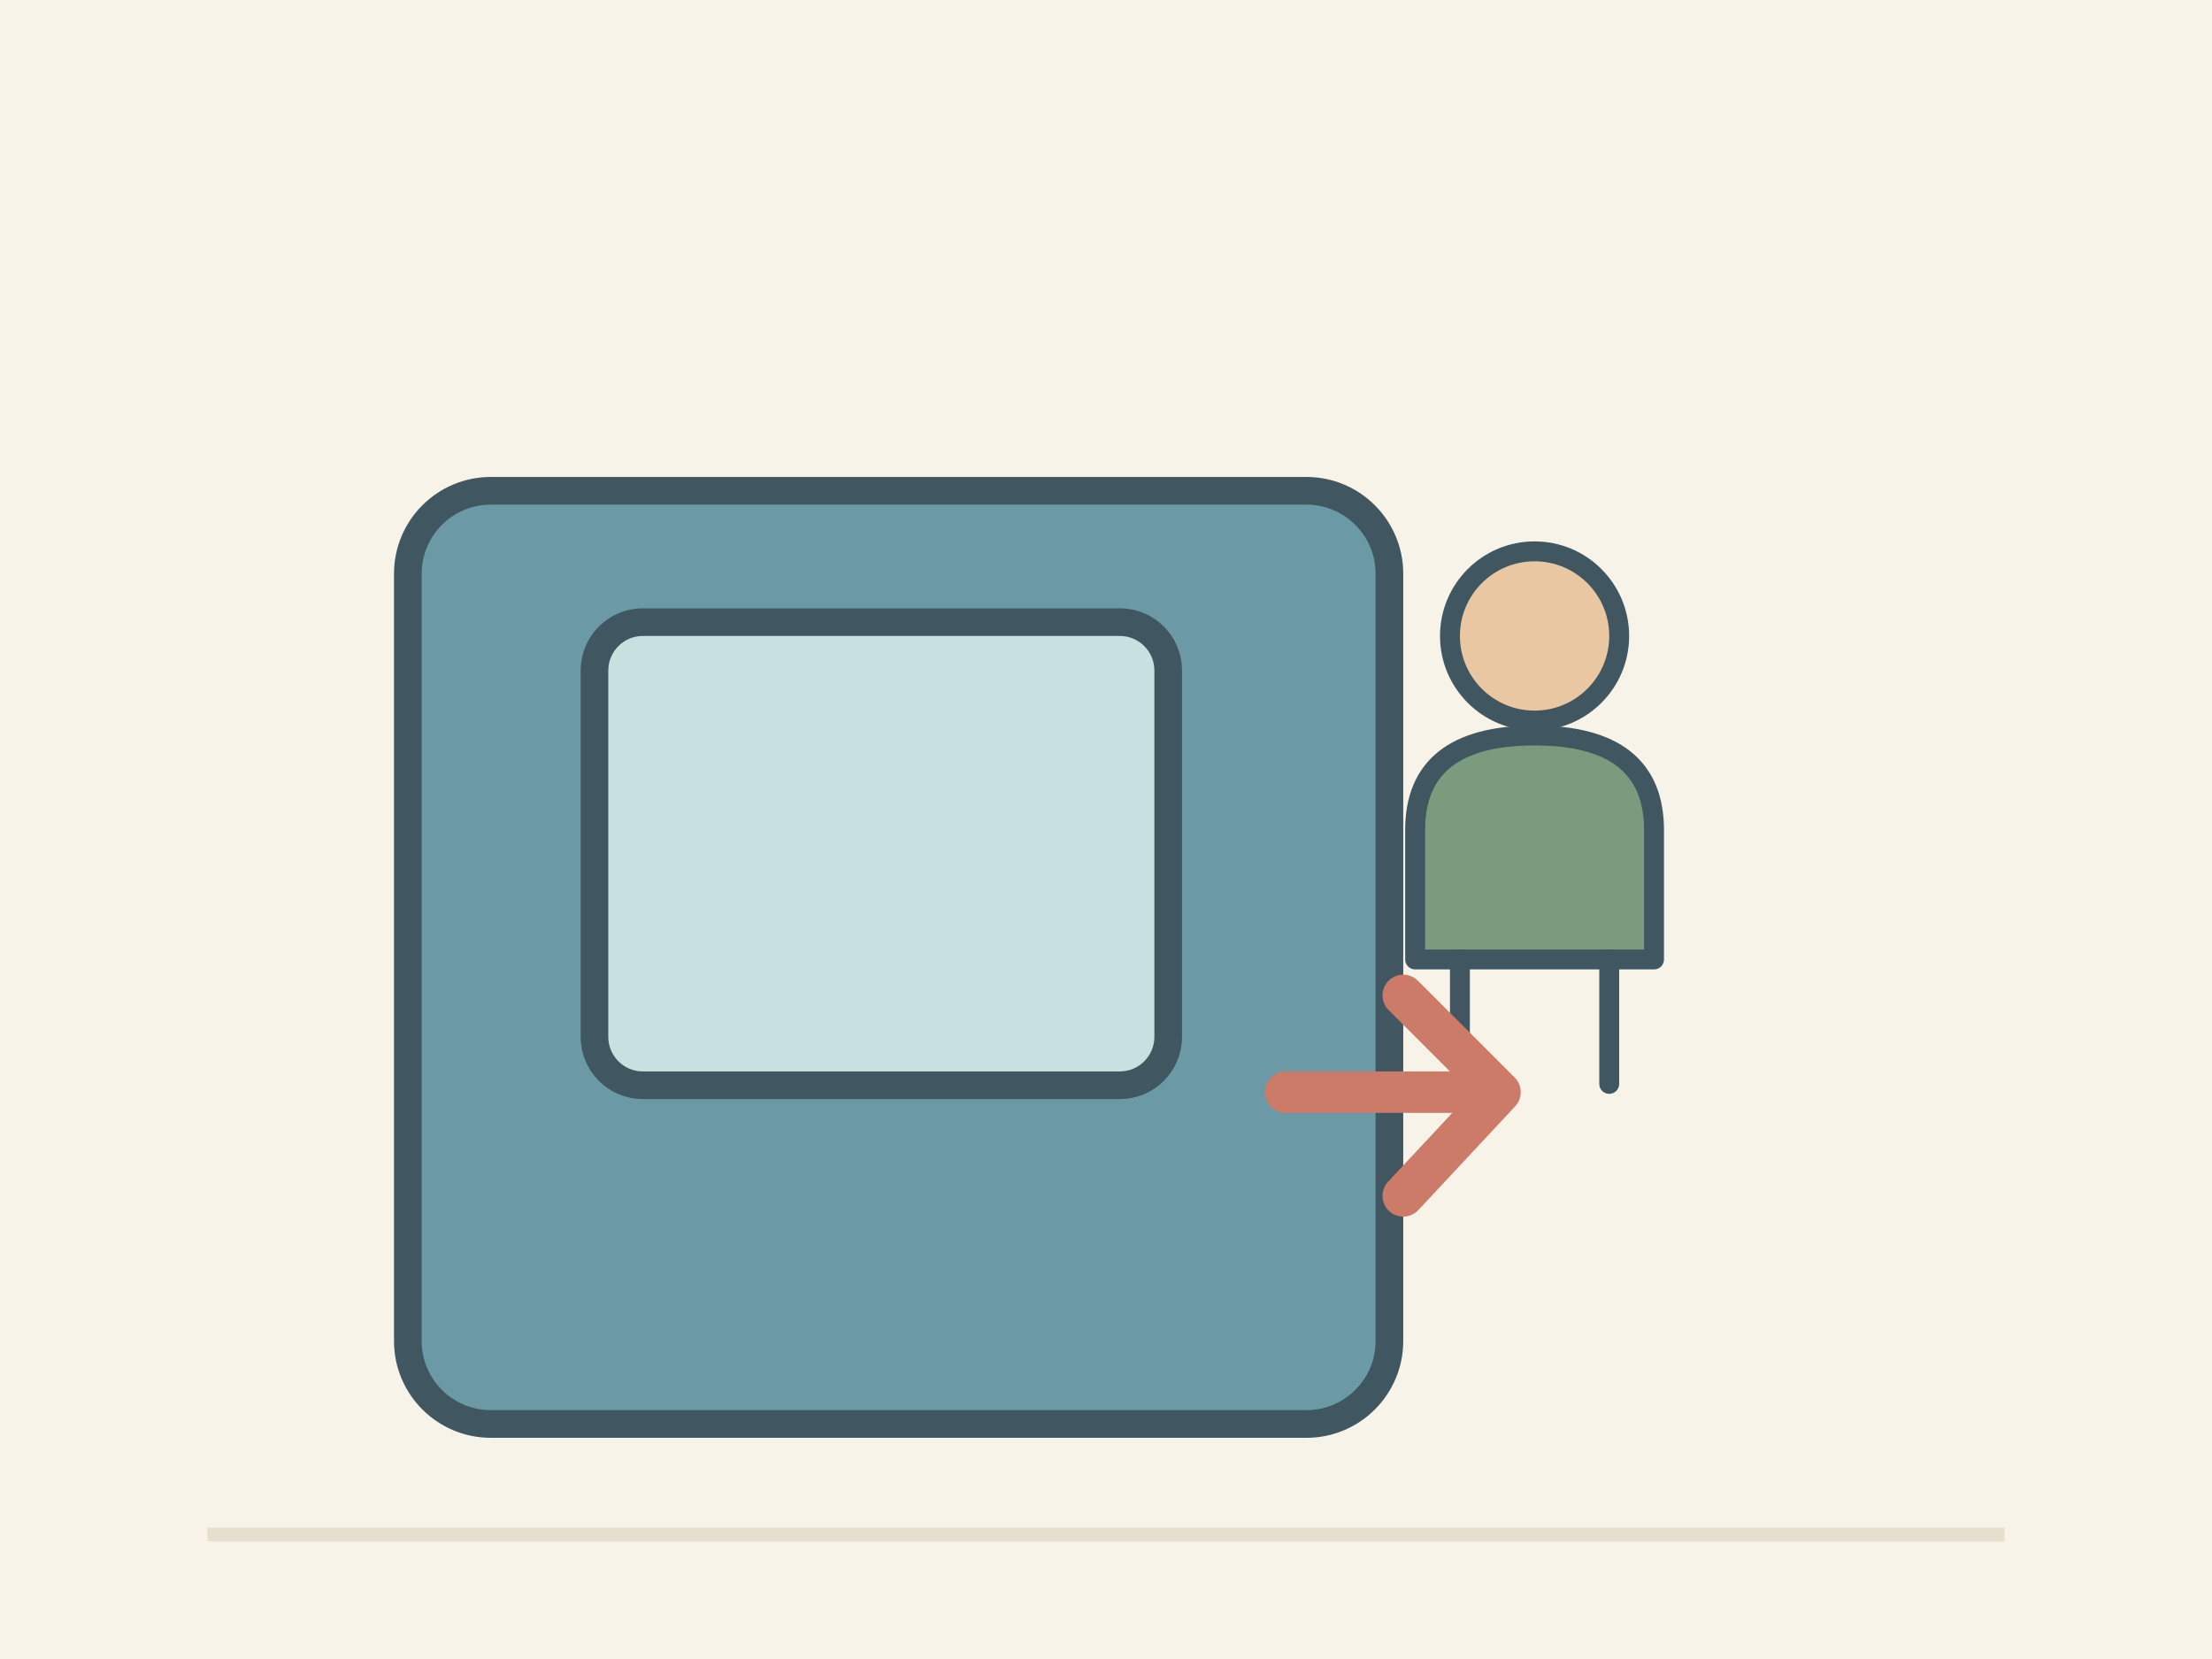
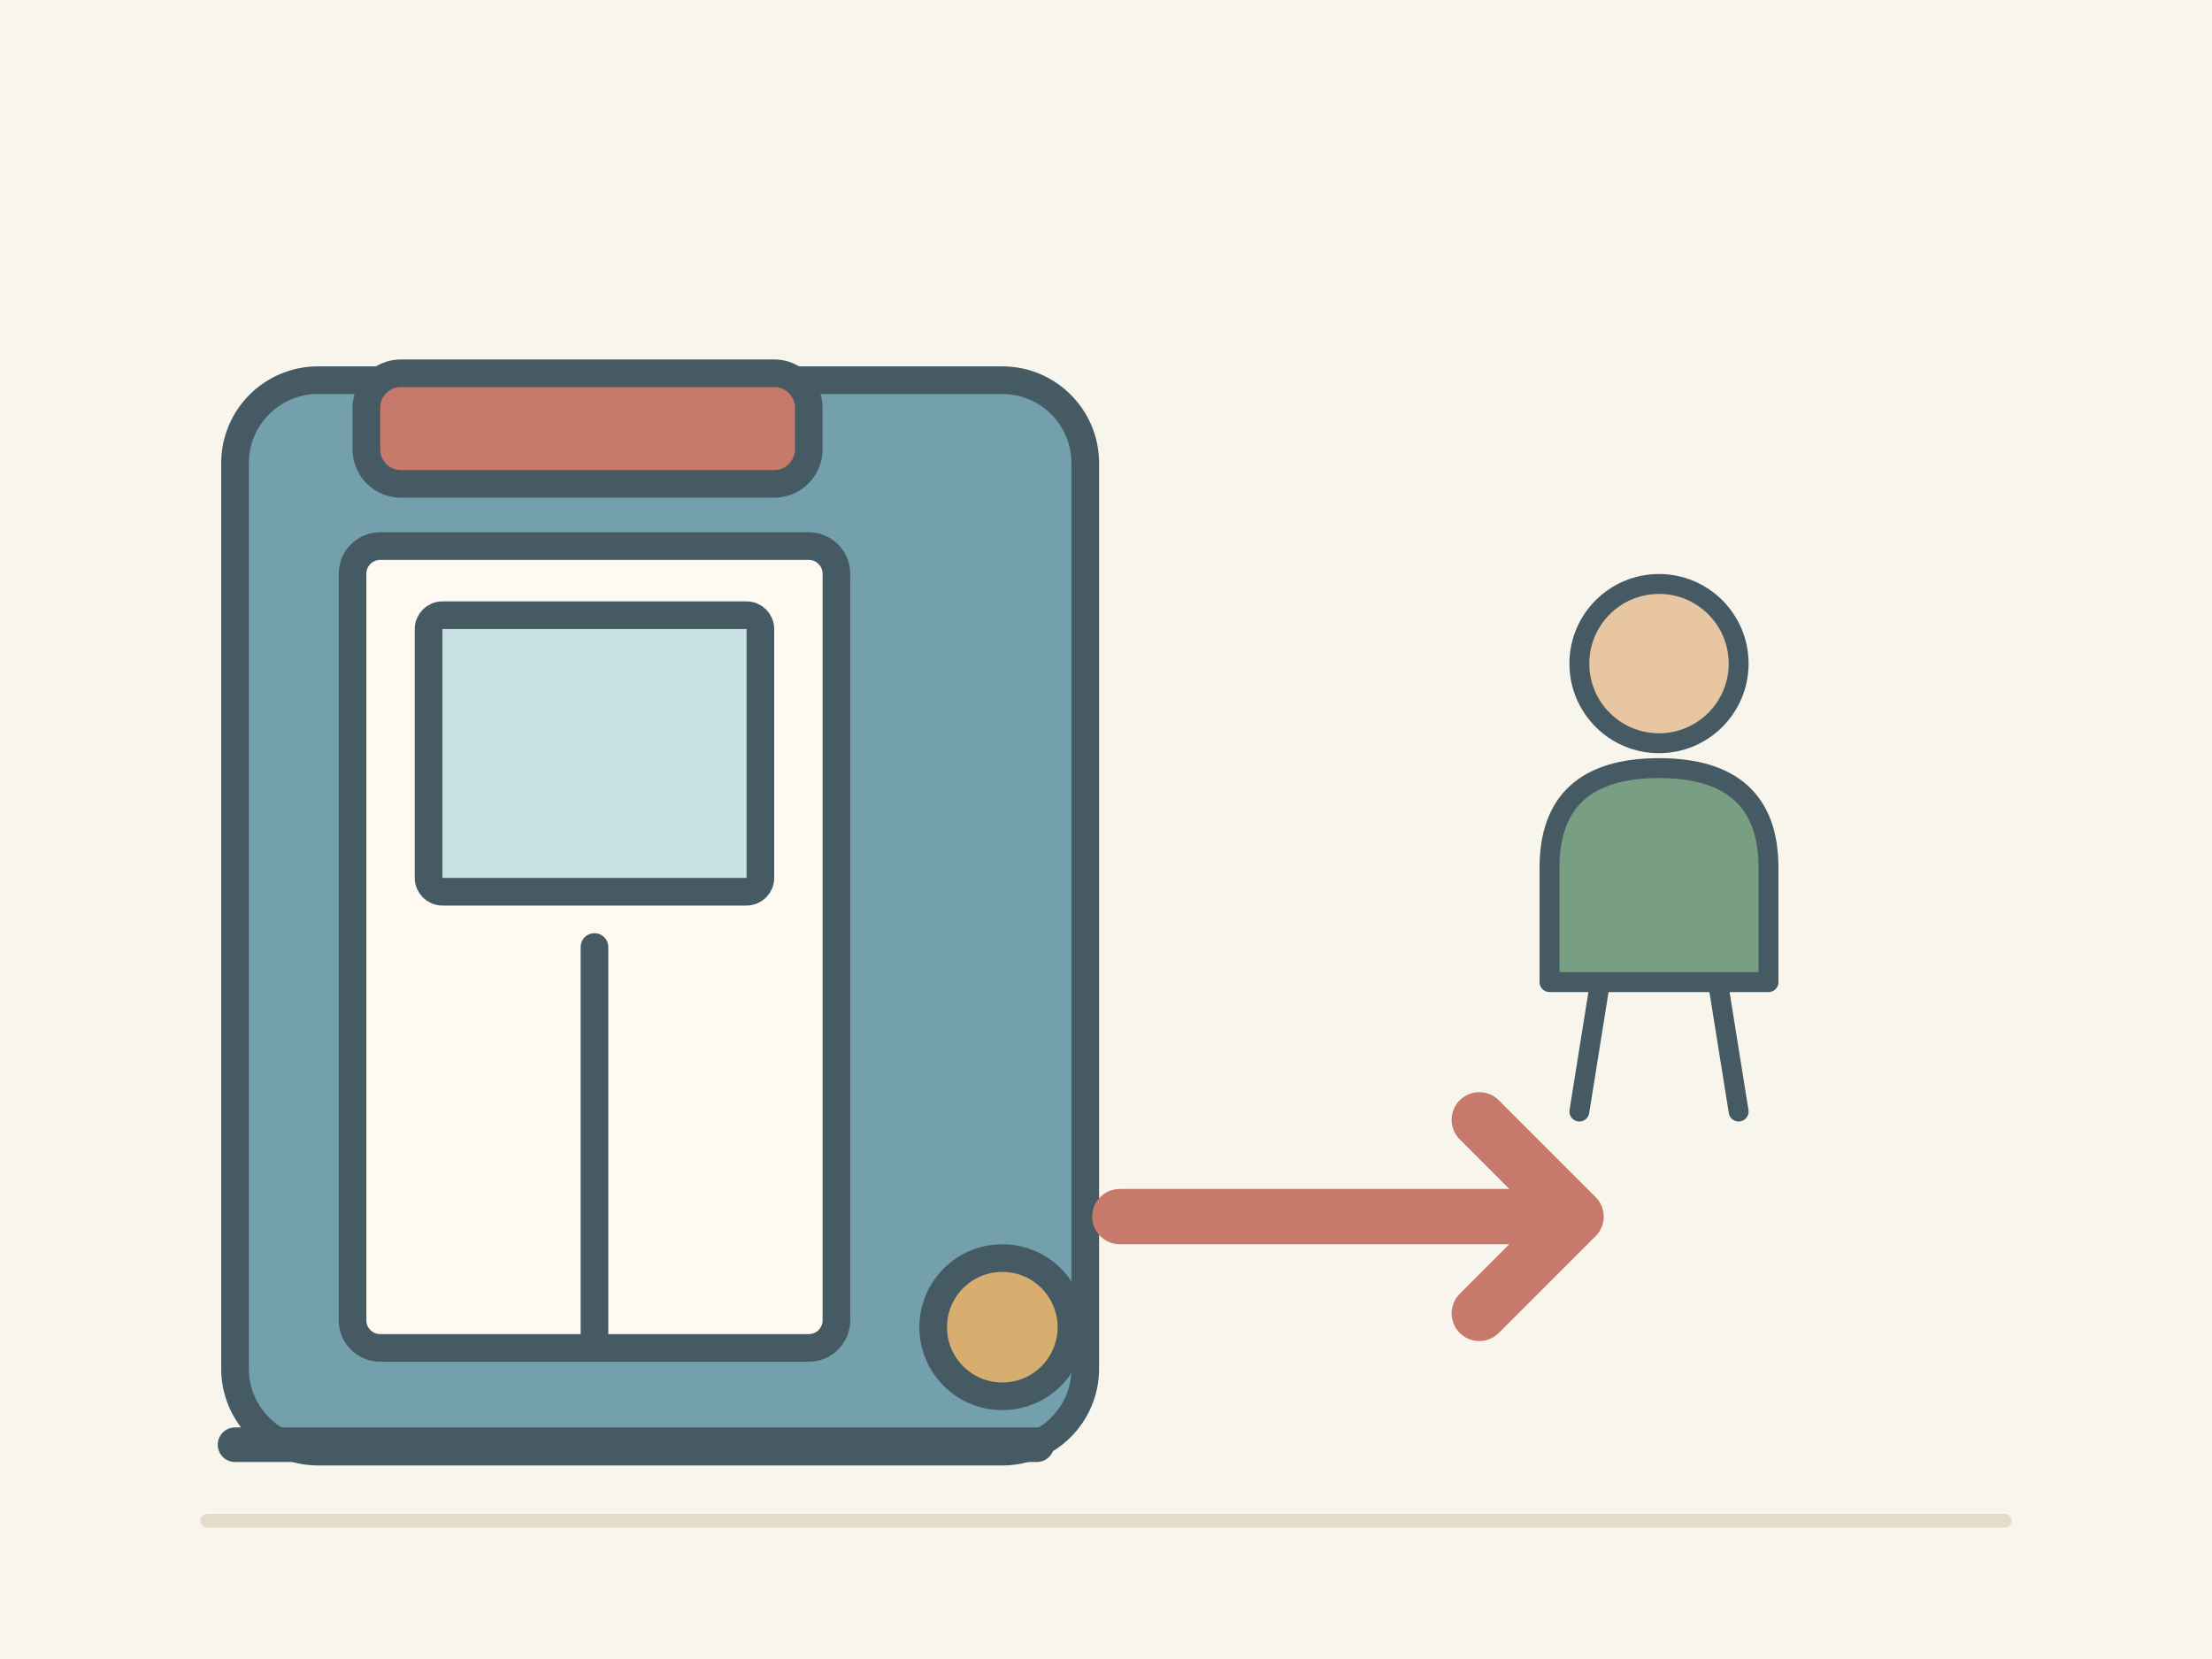
- <svg xmlns="http://www.w3.org/2000/svg" width="320" height="240" viewBox="0 0 320 240">
-   <rect width="320" height="240" fill="#f7f3e9" />
-   <path d="M30 222H290" stroke="#e7dfce" stroke-width="2" fill="none" />
-   <rect x="59" y="71" width="142" height="135" rx="12" fill="#6b99a5" stroke="#405660" stroke-width="4" />
-   <rect x="86" y="90" width="83" height="67" rx="7" fill="#c9e0e0" stroke="#405660" stroke-width="4" />
-   <g transform="translate(222 92) scale(0.72)">
-     <circle cx="0" cy="0" r="17" fill="#e9c7a3" stroke="#405660" stroke-width="4" />
-     <path d="M-24 65V39Q-24 20 0 20Q24 20 24 39V65Z" fill="#7b9b7f" stroke="#405660" stroke-width="4" stroke-linecap="round" stroke-linejoin="round" />
-     <line x1="-15" y1="65" x2="-15" y2="90" stroke="#405660" stroke-width="4" stroke-linecap="round" />
-     <line x1="15" y1="65" x2="15" y2="90" stroke="#405660" stroke-width="4" stroke-linecap="round" />
+ <svg xmlns="http://www.w3.org/2000/svg" viewBox="0 0 320 240" width="320" height="240">
+   <rect width="320" height="240" fill="#f8f5ed" />
+   <path d="M30 220H290" fill="none" stroke="#e4dcca" stroke-width="2" stroke-linecap="round" stroke-linejoin="round" />
+   <rect x="34" y="55" width="123" height="155" rx="12" fill="#74a0ae" stroke="#465a64" stroke-width="4" />
+   <rect x="51" y="79" width="70" height="116" rx="4" fill="#fffaf1" stroke="#465a64" stroke-width="4" />
+   <rect x="62" y="89" width="48" height="40" rx="2" fill="#c8e1e3" stroke="#465a64" stroke-width="4" />
+   <path d="M86 137L86 193" fill="none" stroke="#465a64" stroke-width="4" stroke-linecap="round" stroke-linejoin="round" />
+   <rect x="53" y="54" width="64" height="16" rx="5" fill="#c7796b" stroke="#465a64" stroke-width="4" />
+   <circle cx="145" cy="192" r="10" fill="#d7ae70" stroke="#465a64" stroke-width="4" />
+   <g transform="translate(240 96) scale(0.72)">
+     <circle cx="0" cy="0" r="16" fill="#e8c6a2" stroke="#465a64" stroke-width="4" />
+     <path d="M-22 64V41Q-22 21 0 21Q22 21 22 41V64Z" fill="#789e84" stroke="#465a64" stroke-width="4" stroke-linecap="round" stroke-linejoin="round" />
+     <path d="M-12 65L-16 90" fill="none" stroke="#465a64" stroke-width="4" stroke-linecap="round" stroke-linejoin="round" />
+     <path d="M12 65L16 90" fill="none" stroke="#465a64" stroke-width="4" stroke-linecap="round" stroke-linejoin="round" />
  </g>
-   <path d="M186 158L217 158L203 144 M217 158L203 173" fill="none" stroke="#cb7b67" stroke-width="6" stroke-linecap="round" stroke-linejoin="round" />
+   <path d="M162 176H228L214 162M228 176L214 190" fill="none" stroke="#c7796b" stroke-width="8" stroke-linecap="round" stroke-linejoin="round" />
+   <path d="M34 209H150" fill="none" stroke="#465a64" stroke-width="5" stroke-linecap="round" stroke-linejoin="round" />
</svg>
